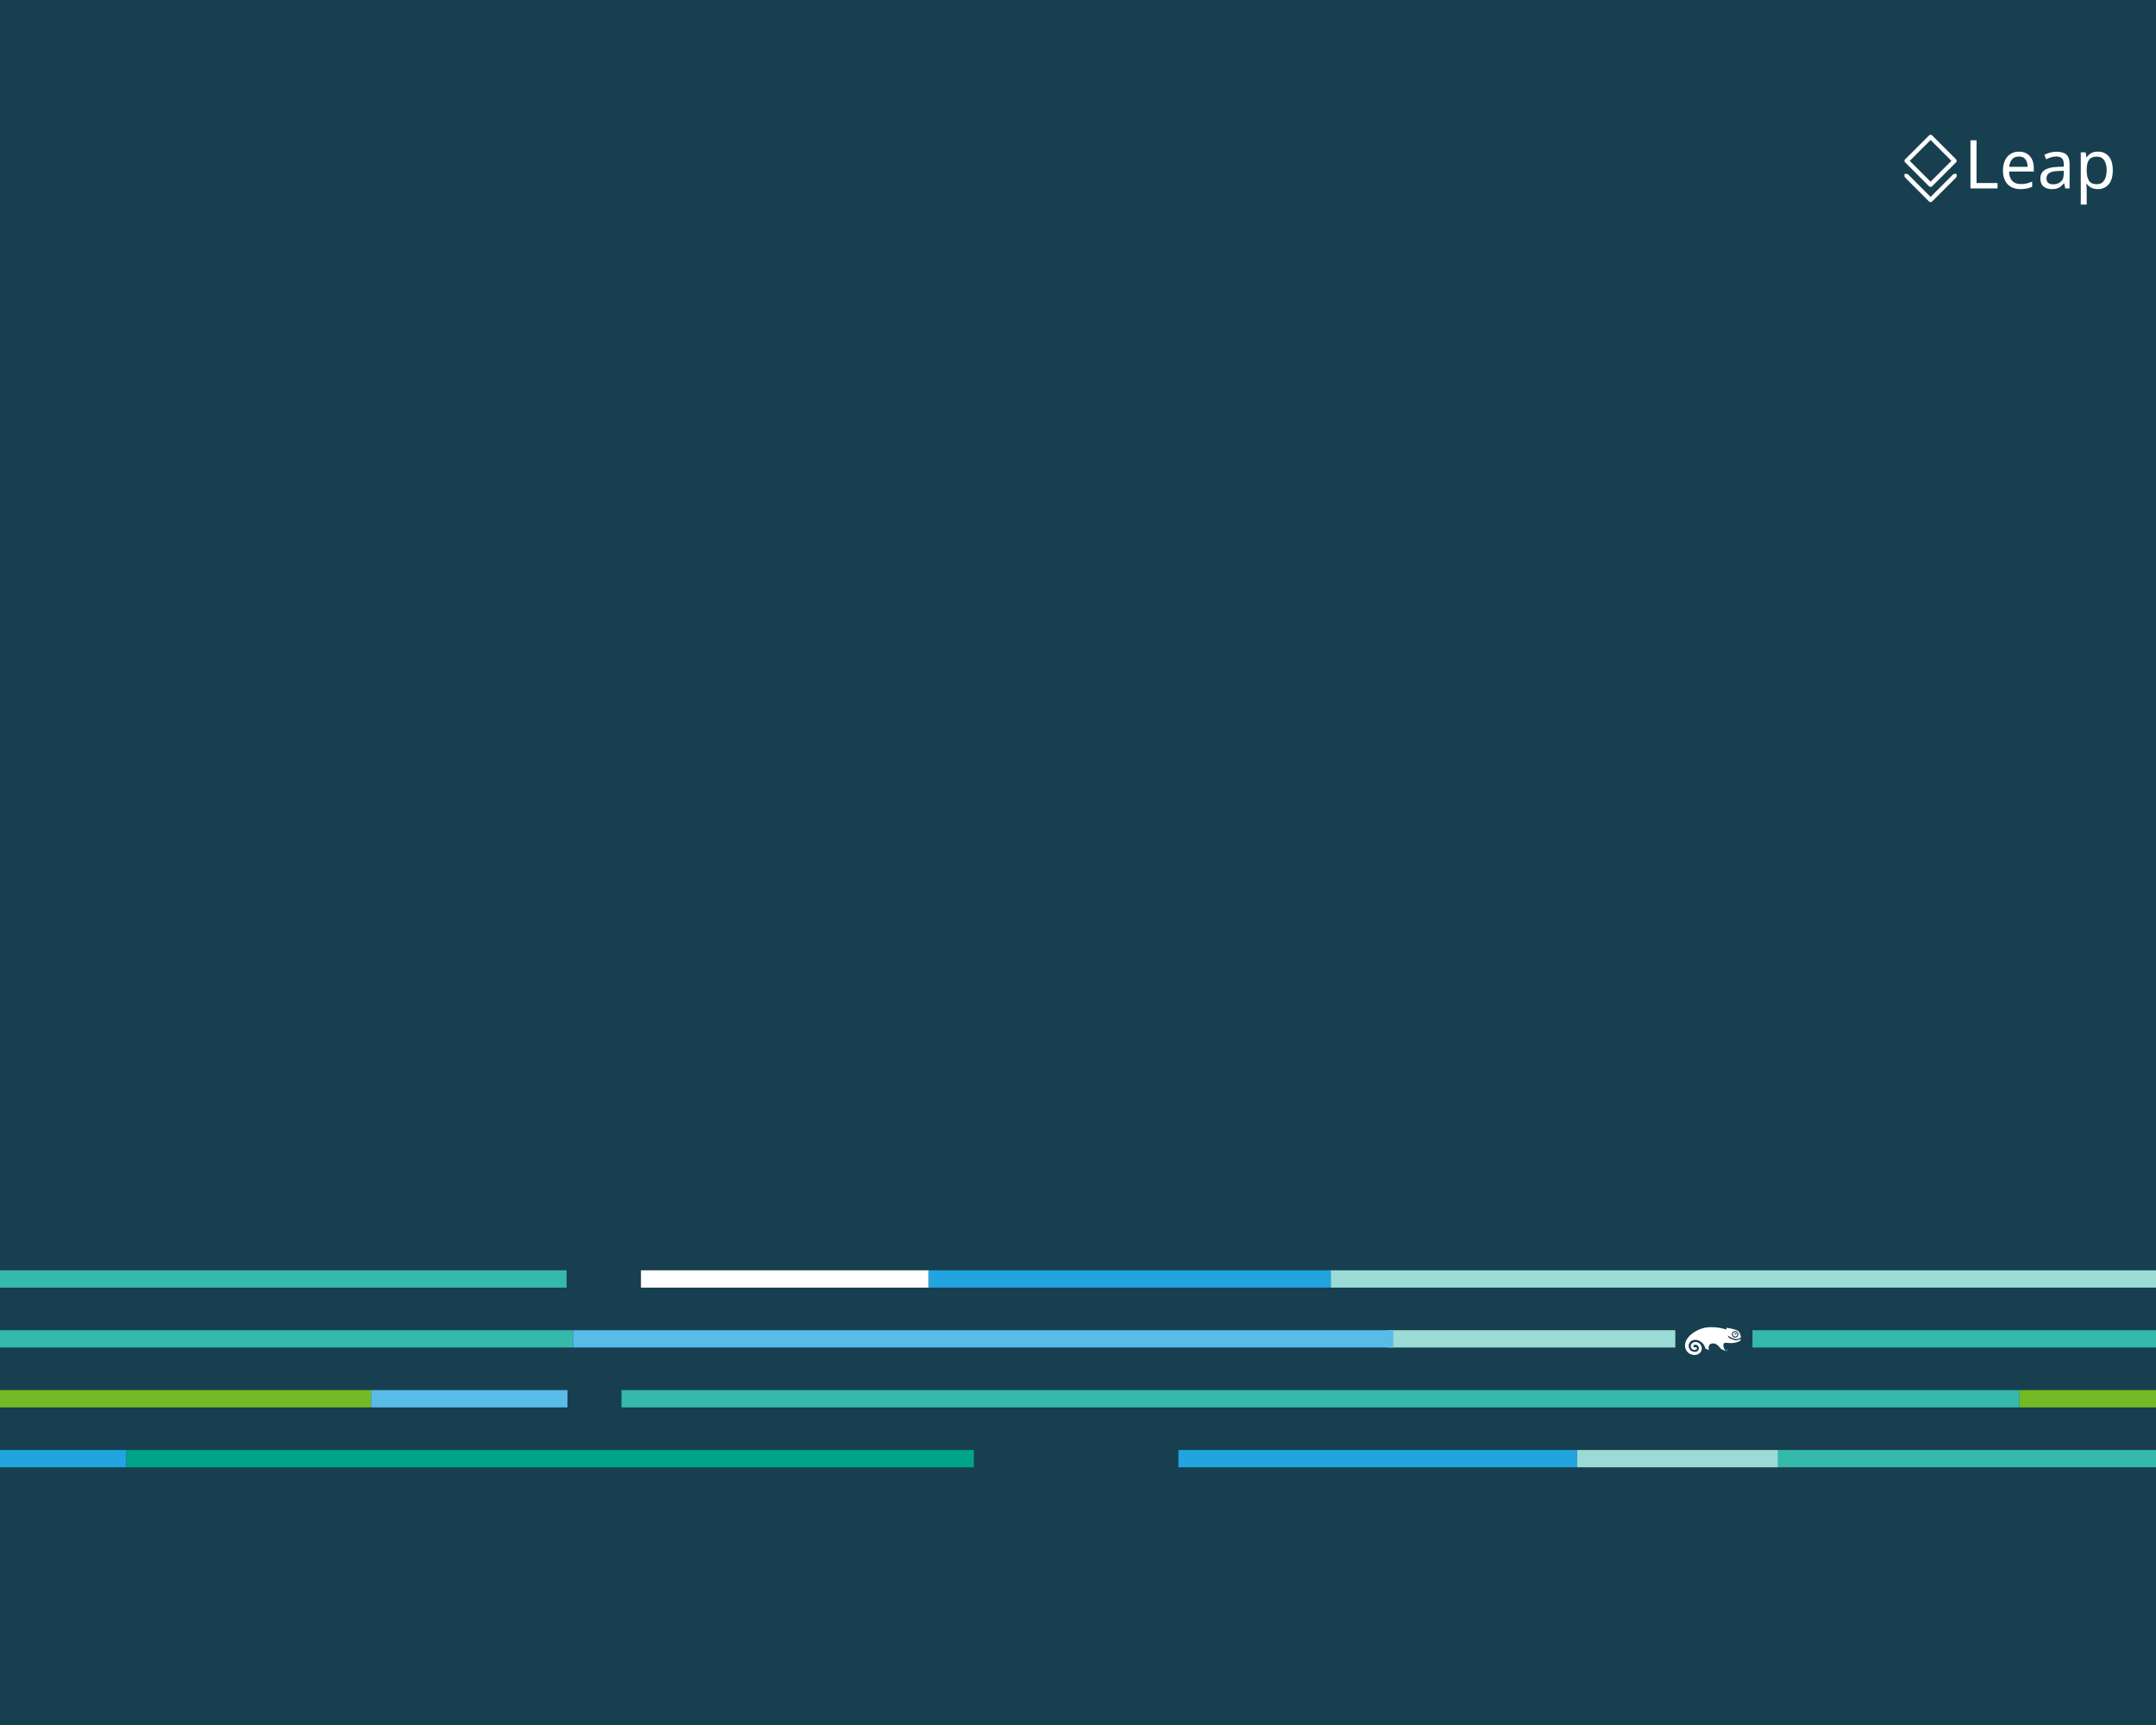
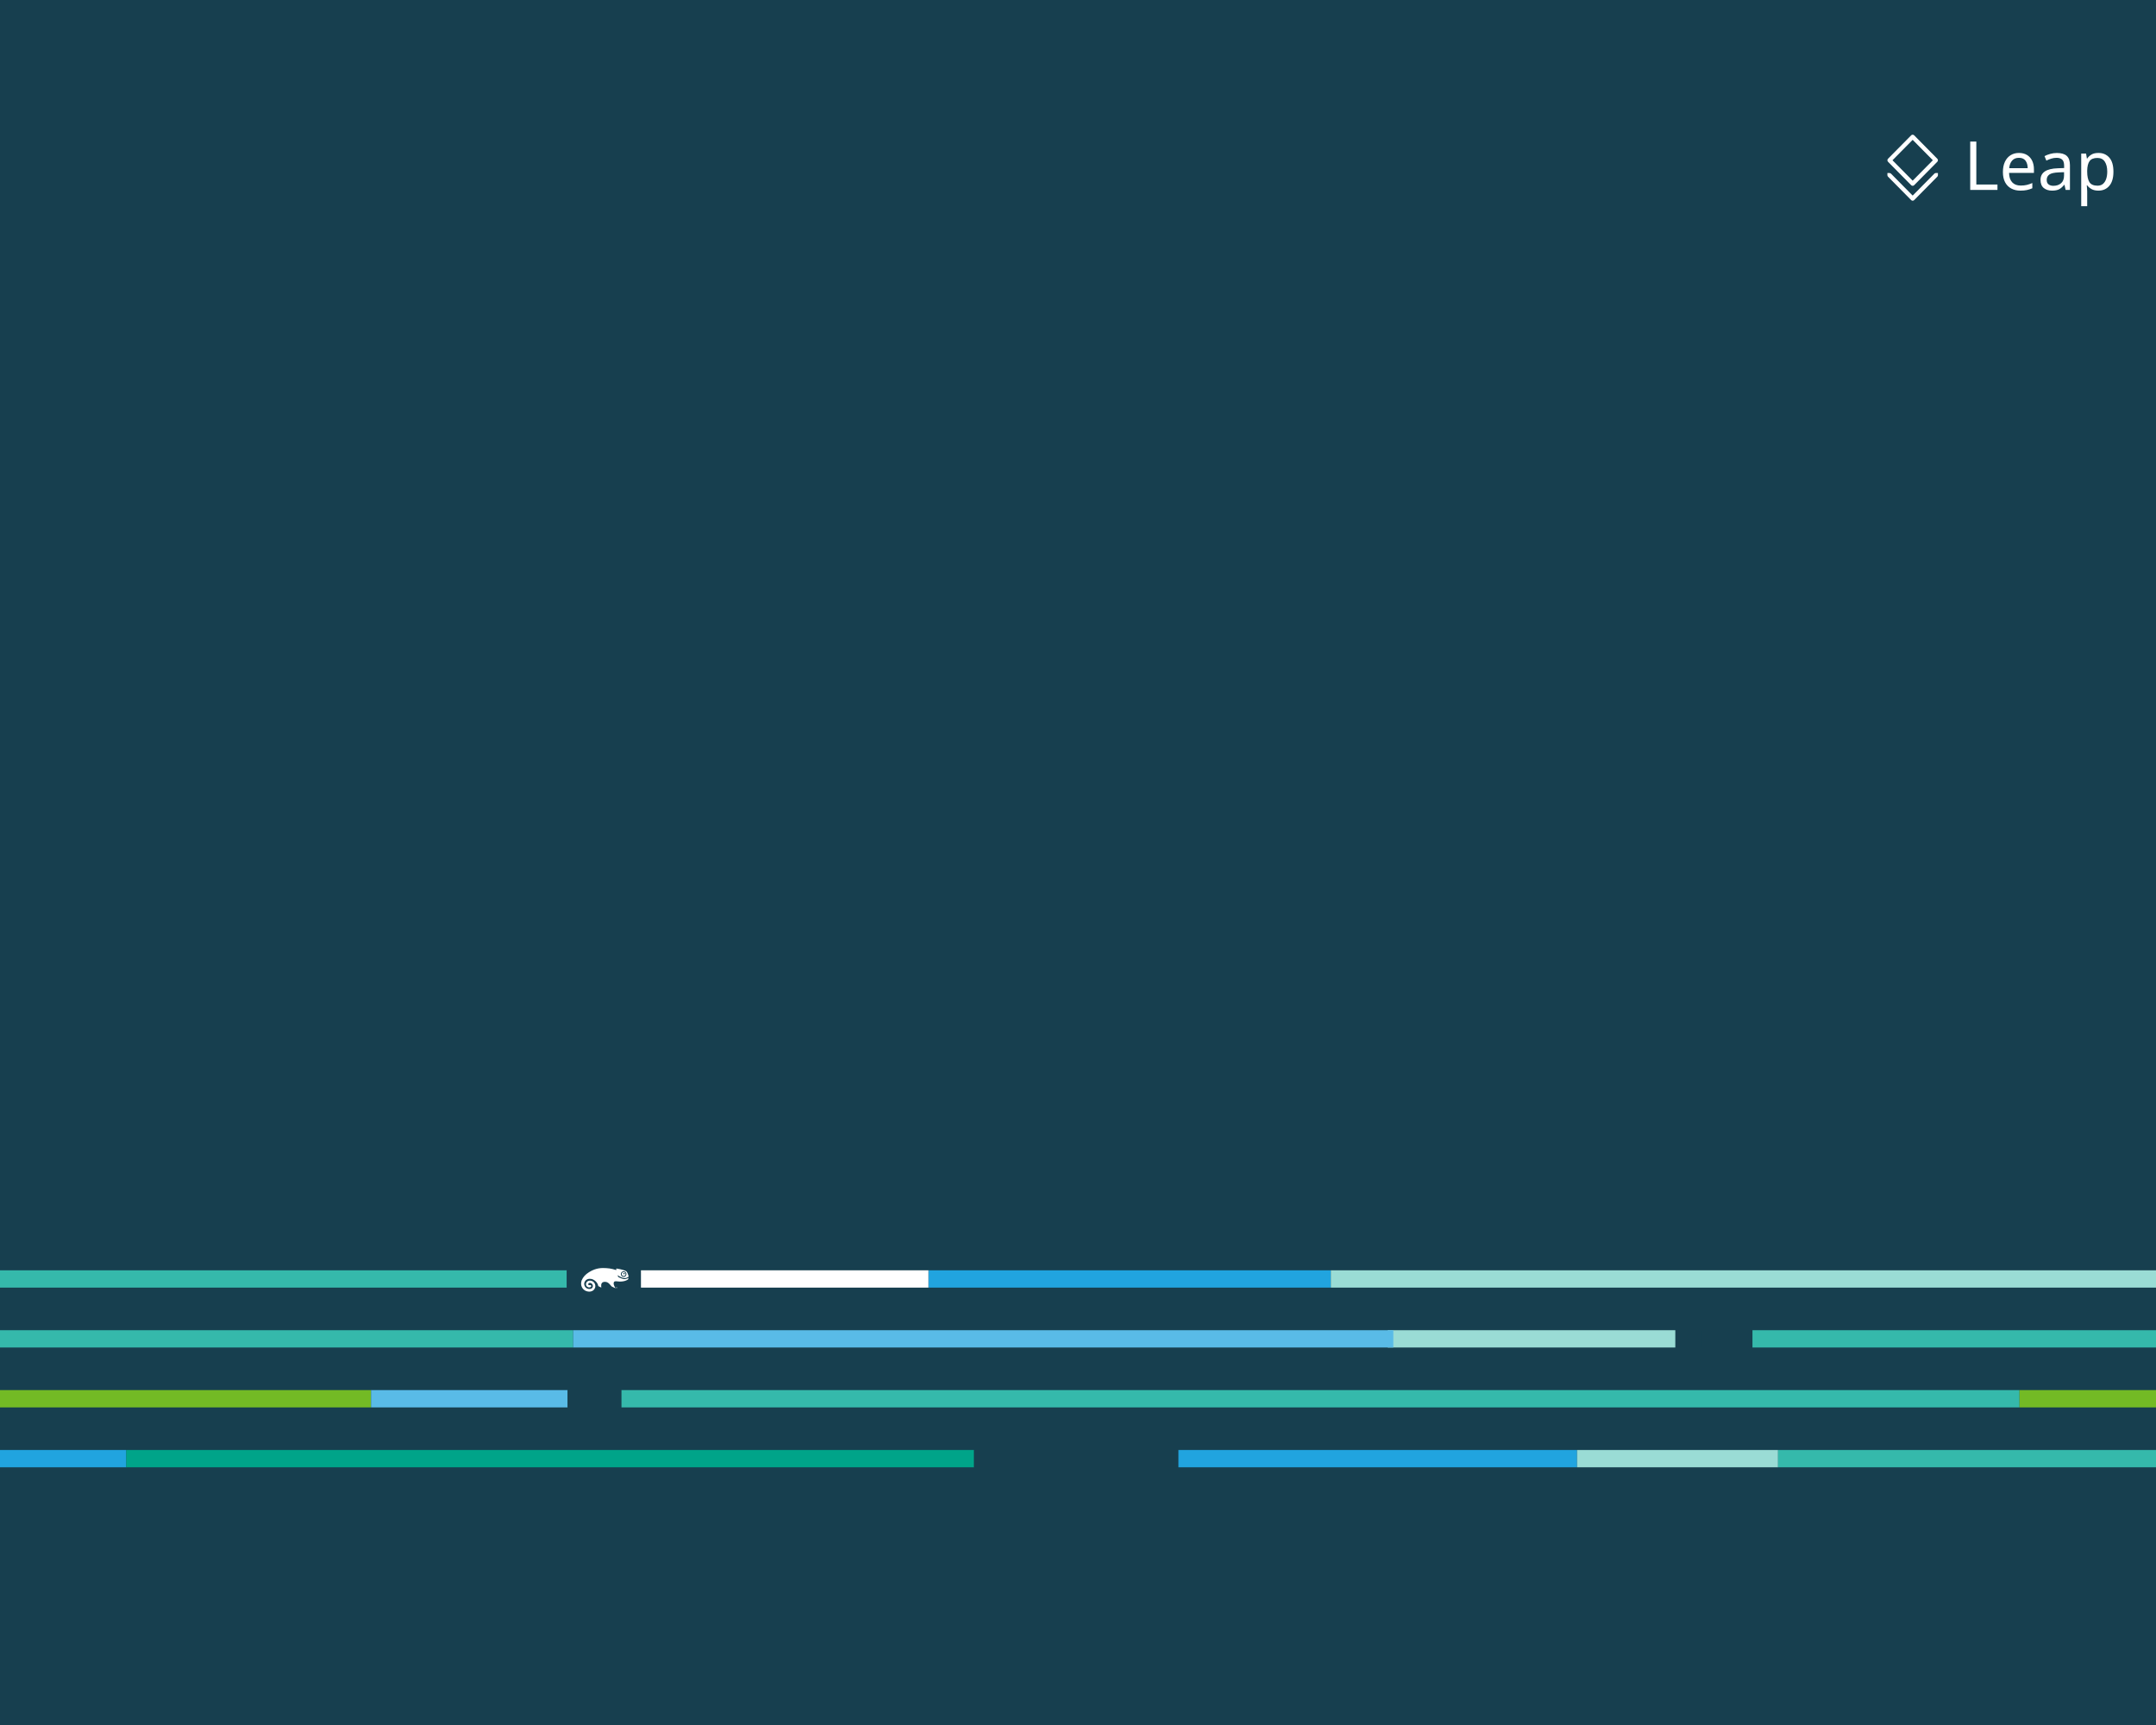
<svg xmlns="http://www.w3.org/2000/svg" width="1280" height="1024" viewBox="0 0 1280 1024" version="1.1" id="SVGRoot">
  <defs id="defs10" />
  <g id="layer1">
    <path id="rect25" style="fill:#173f4f;fill-opacity:1;stroke-width:0.795" d="M 0,0 H 1280 V 1024 H 0 Z" />
    <rect style="fill:#35b9ab;fill-opacity:1;stroke-width:0.698" id="rect859" width="336.504" height="10.272" x="0" y="754.083" />
    <rect style="fill:#173f4f;fill-opacity:1;stroke-width:0.938" id="rect865" width="44.022" height="10.272" x="336.504" y="754.083" />
    <rect style="fill:#ffffff;fill-opacity:1;stroke-width:1.646" id="rect869" width="170.75" height="10.272" x="380.531" y="754.083" />
    <rect style="fill:#21a4df;fill-opacity:1;stroke-width:1.504" id="rect873" width="238.784" height="10.272" x="551.331" y="754.083" />
    <rect style="fill:#9adcd5;fill-opacity:1;stroke-width:0.578" id="rect877" width="489.885" height="10.272" x="790.115" y="754.083" />
    <rect style="fill:#35b9ab;fill-opacity:1;stroke-width:0.702" id="rect859-3" width="340.299" height="10.272" x="0" y="789.638" />
    <rect style="fill:#173f4f;fill-opacity:1;stroke-width:0.938" id="rect865-6" width="44.022" height="10.272" x="1010.299" y="789.638" />
    <rect style="fill:#9adcd5;fill-opacity:1;stroke-width:1.646" id="rect869-7" width="170.75" height="10.272" x="823.871" y="789.638" />
    <rect style="fill:#35b9ab;fill-opacity:1;stroke-width:1.506" id="rect873-5" width="239.578" height="10.272" x="1040.422" y="789.638" />
    <rect style="fill:#59bbe7;fill-opacity:1;stroke-width:0.577" id="rect877-3" width="486.906" height="10.272" x="340.299" y="789.638" />
    <rect style="fill:#73ba25;fill-opacity:1;stroke-width:0.555" id="rect932" width="220.299" height="10.272" x="0" y="825.194" />
    <rect style="fill:#59bbe7;fill-opacity:1;stroke-width:0.653" id="rect937" width="116.667" height="10.272" x="220.299" y="825.194" />
    <rect style="fill:#173f4f;fill-opacity:1;stroke-width:0.664" id="rect957" width="32" height="10.272" x="336.966" y="825.194" />
    <rect style="fill:#35b9ab;fill-opacity:1;stroke-width:3.077" id="rect961" width="830" height="10.272" x="368.966" y="825.194" />
    <rect style="fill:#73ba25;fill-opacity:1;stroke-width:0.731" id="rect965" width="81.034" height="10.272" x="1198.965" y="825.194" />
    <rect style="fill:#21a4df;fill-opacity:1;stroke-width:0.661" id="rect976" width="75.005" height="10.272" x="0" y="860.75" />
    <rect style="fill:#00a489;fill-opacity:1;stroke-width:0.583" id="rect980" width="503.333" height="10.272" x="74.966" y="860.75" />
    <rect style="fill:#173f4f;fill-opacity:1;stroke-width:0.648" id="rect984" width="121.333" height="10.272" x="578.299" y="860.75" />
    <rect style="fill:#21a4df;fill-opacity:1;stroke-width:0.478" id="rect992" width="236.667" height="10.272" x="699.632" y="860.75" />
    <rect style="fill:#9adcd5;fill-opacity:1;stroke-width:0.485" id="rect996" width="119.333" height="10.272" x="936.299" y="860.75" />
    <rect style="fill:#35b9ab;fill-opacity:1;stroke-width:0.679" id="rect998" width="224.368" height="10.272" x="1055.632" y="860.75" />
-     <path d="m 1146.112,80 a 1.291,1.291 0 0 0 -0.852,0.373 l -14.195,14.195 a 1.291,1.291 0 0 0 0,1.825 L 1145.26,110.588 a 1.291,1.291 0 0 0 1.825,0 l 14.195,-14.195 a 1.291,1.291 0 0 0 0,-1.825 L 1147.085,80.373 A 1.291,1.291 0 0 0 1146.112,80 Z m 0.061,3.11 12.37,12.37 -12.37,12.37 -12.37,-12.37 z m -15.486,20.112 v 1.29 a 1.29,1.29 0 0 0 0.378,0.912 l 14.195,14.195 a 1.291,1.291 0 0 0 1.825,0 l 14.195,-14.195 a 1.29,1.29 0 0 0 0.378,-0.912 1.29,1.29 0 0 0 0,-0.06 v -1.23 h -1.29 a 1.29,1.29 0 0 0 -0.912,0.378 l -13.283,13.283 -13.283,-13.283 a 1.29,1.29 0 0 0 -0.912,-0.373 v -0.005 z" color="#000000" color-rendering="auto" dominant-baseline="auto" fill="#fbc75d" image-rendering="auto" shape-rendering="auto" solid-color="#000000" stop-color="#000000" style="font-variant-ligatures:normal;font-variant-position:normal;font-variant-caps:normal;font-variant-numeric:normal;font-variant-alternates:normal;font-variant-east-asian:normal;font-feature-settings:normal;font-variation-settings:normal;text-indent:0;text-decoration:none;text-decoration-line:none;text-decoration-style:solid;text-decoration-color:#000000;text-transform:none;text-orientation:mixed;white-space:normal;shape-padding:0;shape-margin:0;inline-size:0;isolation:auto;mix-blend-mode:normal;fill:#ffffff;stroke-width:0.172" id="path64" />
-     <text xml:space="preserve" style="font-style:normal;font-weight:normal;font-size:40px;line-height:1.25;font-family:sans-serif;fill:#000000;fill-opacity:1;stroke:none" x="1165.978" y="111.859" id="text323">
-       <tspan id="tspan321" x="1165.978" y="111.859" style="font-style:normal;font-variant:normal;font-weight:normal;font-stretch:normal;font-family:'Source Sans Pro';-inkscape-font-specification:'Source Sans Pro';fill:#ffffff">Leap</tspan>
-     </text>
-     <g transform="matrix(0.1109746,0,0,0.1109746,972.0688,738.7707)" fill="#73ba25" id="g64" style="fill:#ffffff">
+     <g transform="matrix(0.0941817,0,0,0.0941817,320.974,711.0924)" fill="#73ba25" id="g64" style="fill:#ffffff">
      <path id="Geeko" d="m 523.71,467.88 c -3.311,-0.119 -6.451,1.051 -8.85,3.301 -2.399,2.25 -3.815,5.298 -3.915,8.599 -0.23,6.821 5.111,12.559 11.916,12.81 3.309,0.1 6.465,-1.07 8.878,-3.32 2.41,-2.261 3.795,-5.311 3.901,-8.599 0.23,-6.819 -5.109,-12.549 -11.93,-12.791 z m 2.021,13.512 c -3.031,0 -5.479,-1.64 -5.479,-3.65 0,-2.029 2.448,-3.66 5.479,-3.66 3.031,0 5.486,1.631 5.486,3.66 0,2.01 -2.457,3.65 -5.486,3.65 z m 28.798,14.729 c 0.089,-0.069 0.295,-0.251 0.268,-0.419 -0.685,-4.279 -7.059,-25.029 -11.884,-30.019 -1.329,-1.359 -2.394,-2.699 -4.55,-3.96 -17.454,-10.171 -58.863,-16.309 -60.803,-16.59 0,0 -0.195,-0.041 -0.33,0.091 -0.105,0.102 -0.125,0.3 -0.125,0.3 0,0 -0.16,8.58 -0.184,9.539 -4.229,-1.421 -34.972,-11.351 -63.791,-12.351 -24.44,-0.859 -60.033,-4.02 -107.2,24.98 l -1.394,0.868 c -22.19,13.841 -37.51,30.91 -45.518,50.739 -2.512,6.24 -5.889,20.32 -2.541,33.569 1.442,5.791 4.13,11.61 7.756,16.819 8.194,11.77 21.944,19.58 36.749,20.899 20.904,1.87 36.733,-7.519 42.363,-25.099 3.871,-12.13 0,-29.928 -14.839,-39.007 -12.07,-7.391 -25.049,-5.711 -32.578,-0.73 -6.531,4.33 -10.23,11.06 -10.165,18.451 0.151,13.11 11.444,20.078 19.564,20.099 2.359,0 4.728,-0.41 7.399,-1.28 0.951,-0.289 1.845,-0.649 2.831,-1.259 l 0.309,-0.181 0.195,-0.13 -0.065,0.039 c 1.85,-1.261 2.964,-3.311 2.964,-5.511 0,-0.6 -0.084,-1.208 -0.256,-1.821 -0.959,-3.32 -4.239,-5.328 -7.638,-4.709 l -0.46,0.109 -0.621,0.189 -0.901,0.31 c -1.87,0.46 -3.269,0.5 -3.569,0.51 -0.951,-0.061 -5.625,-1.461 -5.625,-6.58 v -0.07 c 0,-1.88 0.754,-3.199 1.17,-3.92 1.454,-2.28 5.435,-4.518 10.814,-4.05 7.059,0.61 12.149,4.23 15.52,11.06 3.129,6.349 2.31,14.159 -2.11,19.88 -4.39,5.668 -12.205,8.078 -22.598,6.959 -10.481,-1.159 -19.34,-7.191 -24.303,-16.579 -4.856,-9.178 -5.121,-20.059 -0.686,-28.418 10.609,-20.029 30.649,-19.82 41.637,-17.921 16.26,2.82 34.758,17.819 41.319,35.138 1.059,2.761 1.599,4.949 2.071,6.95 l 0.709,2.99 18.37,8.969 c 0.395,0.193 0.528,0.258 0.686,0.14 0.189,-0.141 0.081,-0.53 0.081,-0.53 -0.114,-0.41 -0.381,-0.789 -0.805,-5.93 -0.349,-4.562 -1.059,-17.051 5.228,-23.24 2.441,-2.419 6.161,-4.578 9.099,-5.269 12.04,-2.941 26.159,-0.912 39.507,14.539 6.91,7.98 10.279,11.619 11.97,13.249 0,0 0.385,0.363 0.589,0.531 0.223,0.183 0.369,0.338 0.695,0.519 0.558,0.31 22.954,10.621 22.954,10.621 0,0 0.265,0.132 0.461,-0.11 0.194,-0.24 0.01,-0.479 0.01,-0.479 -0.149,-0.17 -14.199,-18.328 -11.698,-33.279 1.97,-11.909 11.447,-10.83 24.558,-9.35 4.279,0.5 9.152,1.059 14.196,1.172 14.084,0.089 29.254,-2.511 38.604,-6.601 6.049,-2.629 9.909,-4.379 12.328,-6.579 0.87,-0.721 1.321,-1.891 1.791,-3.15 l 0.33,-0.831 c 0.391,-1.021 0.966,-3.171 1.219,-4.35 0.102,-0.519 0.221,-1.027 -0.209,-1.359 -0.393,-0.303 -1.294,0.24 -1.294,0.24 -4.106,2.471 -14.369,7.151 -23.965,7.35 -11.914,0.24 -36.054,-12.061 -38.555,-13.36 -1.674,-3.986 -3.346,-7.972 -5.044,-11.948 17.27,11.379 31.594,17.668 42.559,18.638 12.207,1.087 21.723,-5.572 25.853,-8.343 0.541,-0.359 1.08,-0.762 1.576,-1.149 z m -48.992,-16.369 c 0.175,-4.73 2.155,-9.12 5.614,-12.34 3.46,-3.231 7.975,-4.9 12.708,-4.749 9.76,0.349 17.43,8.589 17.095,18.338 -0.184,4.73 -2.164,9.12 -5.614,12.33 -3.46,3.25 -7.964,4.92 -12.719,4.76 -9.75,-0.36 -17.411,-8.58 -17.084,-18.338 z" clip-rule="evenodd" fill-rule="evenodd" style="fill:#ffffff" />
      <g transform="matrix(1.7539,0,0,1.7539,-692,-166.47)" id="g62" style="fill:#ffffff">
        <path d="m 667.46,415.23 c 1.218,0 2.188,0.99 2.188,2.229 0,1.257 -0.971,2.237 -2.198,2.237 -1.218,0 -2.208,-0.98 -2.208,-2.237 0,-1.238 0.99,-2.229 2.208,-2.229 z m -0.01,0.346 c -0.98,0 -1.782,0.842 -1.782,1.882 0,1.06 0.802,1.891 1.792,1.891 0.99,0.011 1.782,-0.831 1.782,-1.881 0,-1.05 -0.792,-1.892 -1.782,-1.892 z m -0.416,3.179 h -0.396 v -2.485 c 0.208,-0.03 0.406,-0.06 0.703,-0.06 0.377,0 0.624,0.079 0.772,0.188 0.149,0.108 0.229,0.276 0.229,0.515 0,0.326 -0.218,0.524 -0.485,0.604 v 0.021 c 0.218,0.039 0.366,0.237 0.416,0.604 0.06,0.387 0.118,0.535 0.158,0.614 h -0.416 c -0.06,-0.079 -0.119,-0.307 -0.168,-0.634 -0.06,-0.316 -0.218,-0.436 -0.535,-0.436 h -0.277 v 1.069 z m 0,-1.377 h 0.287 c 0.327,0 0.604,-0.118 0.604,-0.426 0,-0.218 -0.158,-0.436 -0.604,-0.436 -0.129,0 -0.218,0.01 -0.287,0.021 z" fill="#73ba25" id="path60" style="fill:#ffffff" />
      </g>
    </g>
+     <path d="m 1135.478,79.962 a 1.25,1.265 0 0 0 -0.825,0.364 l -13.749,13.909 a 1.25,1.265 0 0 0 0,1.788 l 13.749,13.909 a 1.25,1.265 0 0 0 1.767,0 l 13.749,-13.909 a 1.25,1.265 0 0 0 0,-1.788 l -13.749,-13.909 a 1.25,1.265 0 0 0 -0.942,-0.364 z m 0.058,3.047 11.982,12.121 -11.982,12.121 -11.981,-12.121 z m -14.999,19.706 v 1.265 a 1.25,1.264 0 0 0 0.367,0.894 l 13.749,13.909 a 1.25,1.265 0 0 0 1.767,0 l 13.749,-13.909 a 1.25,1.264 0 0 0 0.367,-0.894 1.25,1.264 0 0 0 0,-0.057 v -1.205 h -1.25 a 1.25,1.264 0 0 0 -0.883,0.372 l -12.865,13.015 -12.865,-13.015 a 1.25,1.264 0 0 0 -0.883,-0.364 v -0.002 z" color="#000000" color-rendering="auto" dominant-baseline="auto" fill="#fbc75d" image-rendering="auto" shape-rendering="auto" solid-color="#000000" stop-color="#000000" style="font-variant-ligatures:normal;font-variant-position:normal;font-variant-caps:normal;font-variant-numeric:normal;font-variant-alternates:normal;font-variant-east-asian:normal;font-feature-settings:normal;font-variation-settings:normal;text-indent:0;text-decoration:none;text-decoration-line:none;text-decoration-style:solid;text-decoration-color:#000000;text-transform:none;text-orientation:mixed;white-space:normal;shape-padding:0;shape-margin:0;inline-size:0;isolation:auto;mix-blend-mode:normal;fill:#ffffff;fill-opacity:1;stroke-width:0.168" id="path64-3" />
+     <text xml:space="preserve" style="font-style:normal;font-weight:normal;font-size:40.257px;line-height:1.25;font-family:sans-serif;fill:#ffffff;fill-opacity:1;stroke:none;stroke-width:1.006" x="1165.796" y="112.757" id="text323-6">
+       <tspan id="tspan321-7" x="1165.796" y="112.757" style="font-style:normal;font-variant:normal;font-weight:normal;font-stretch:normal;font-family:'Source Sans Pro';-inkscape-font-specification:'Source Sans Pro';fill:#ffffff;stroke-width:1.006">Leap</tspan>
+     </text>
  </g>
</svg>
